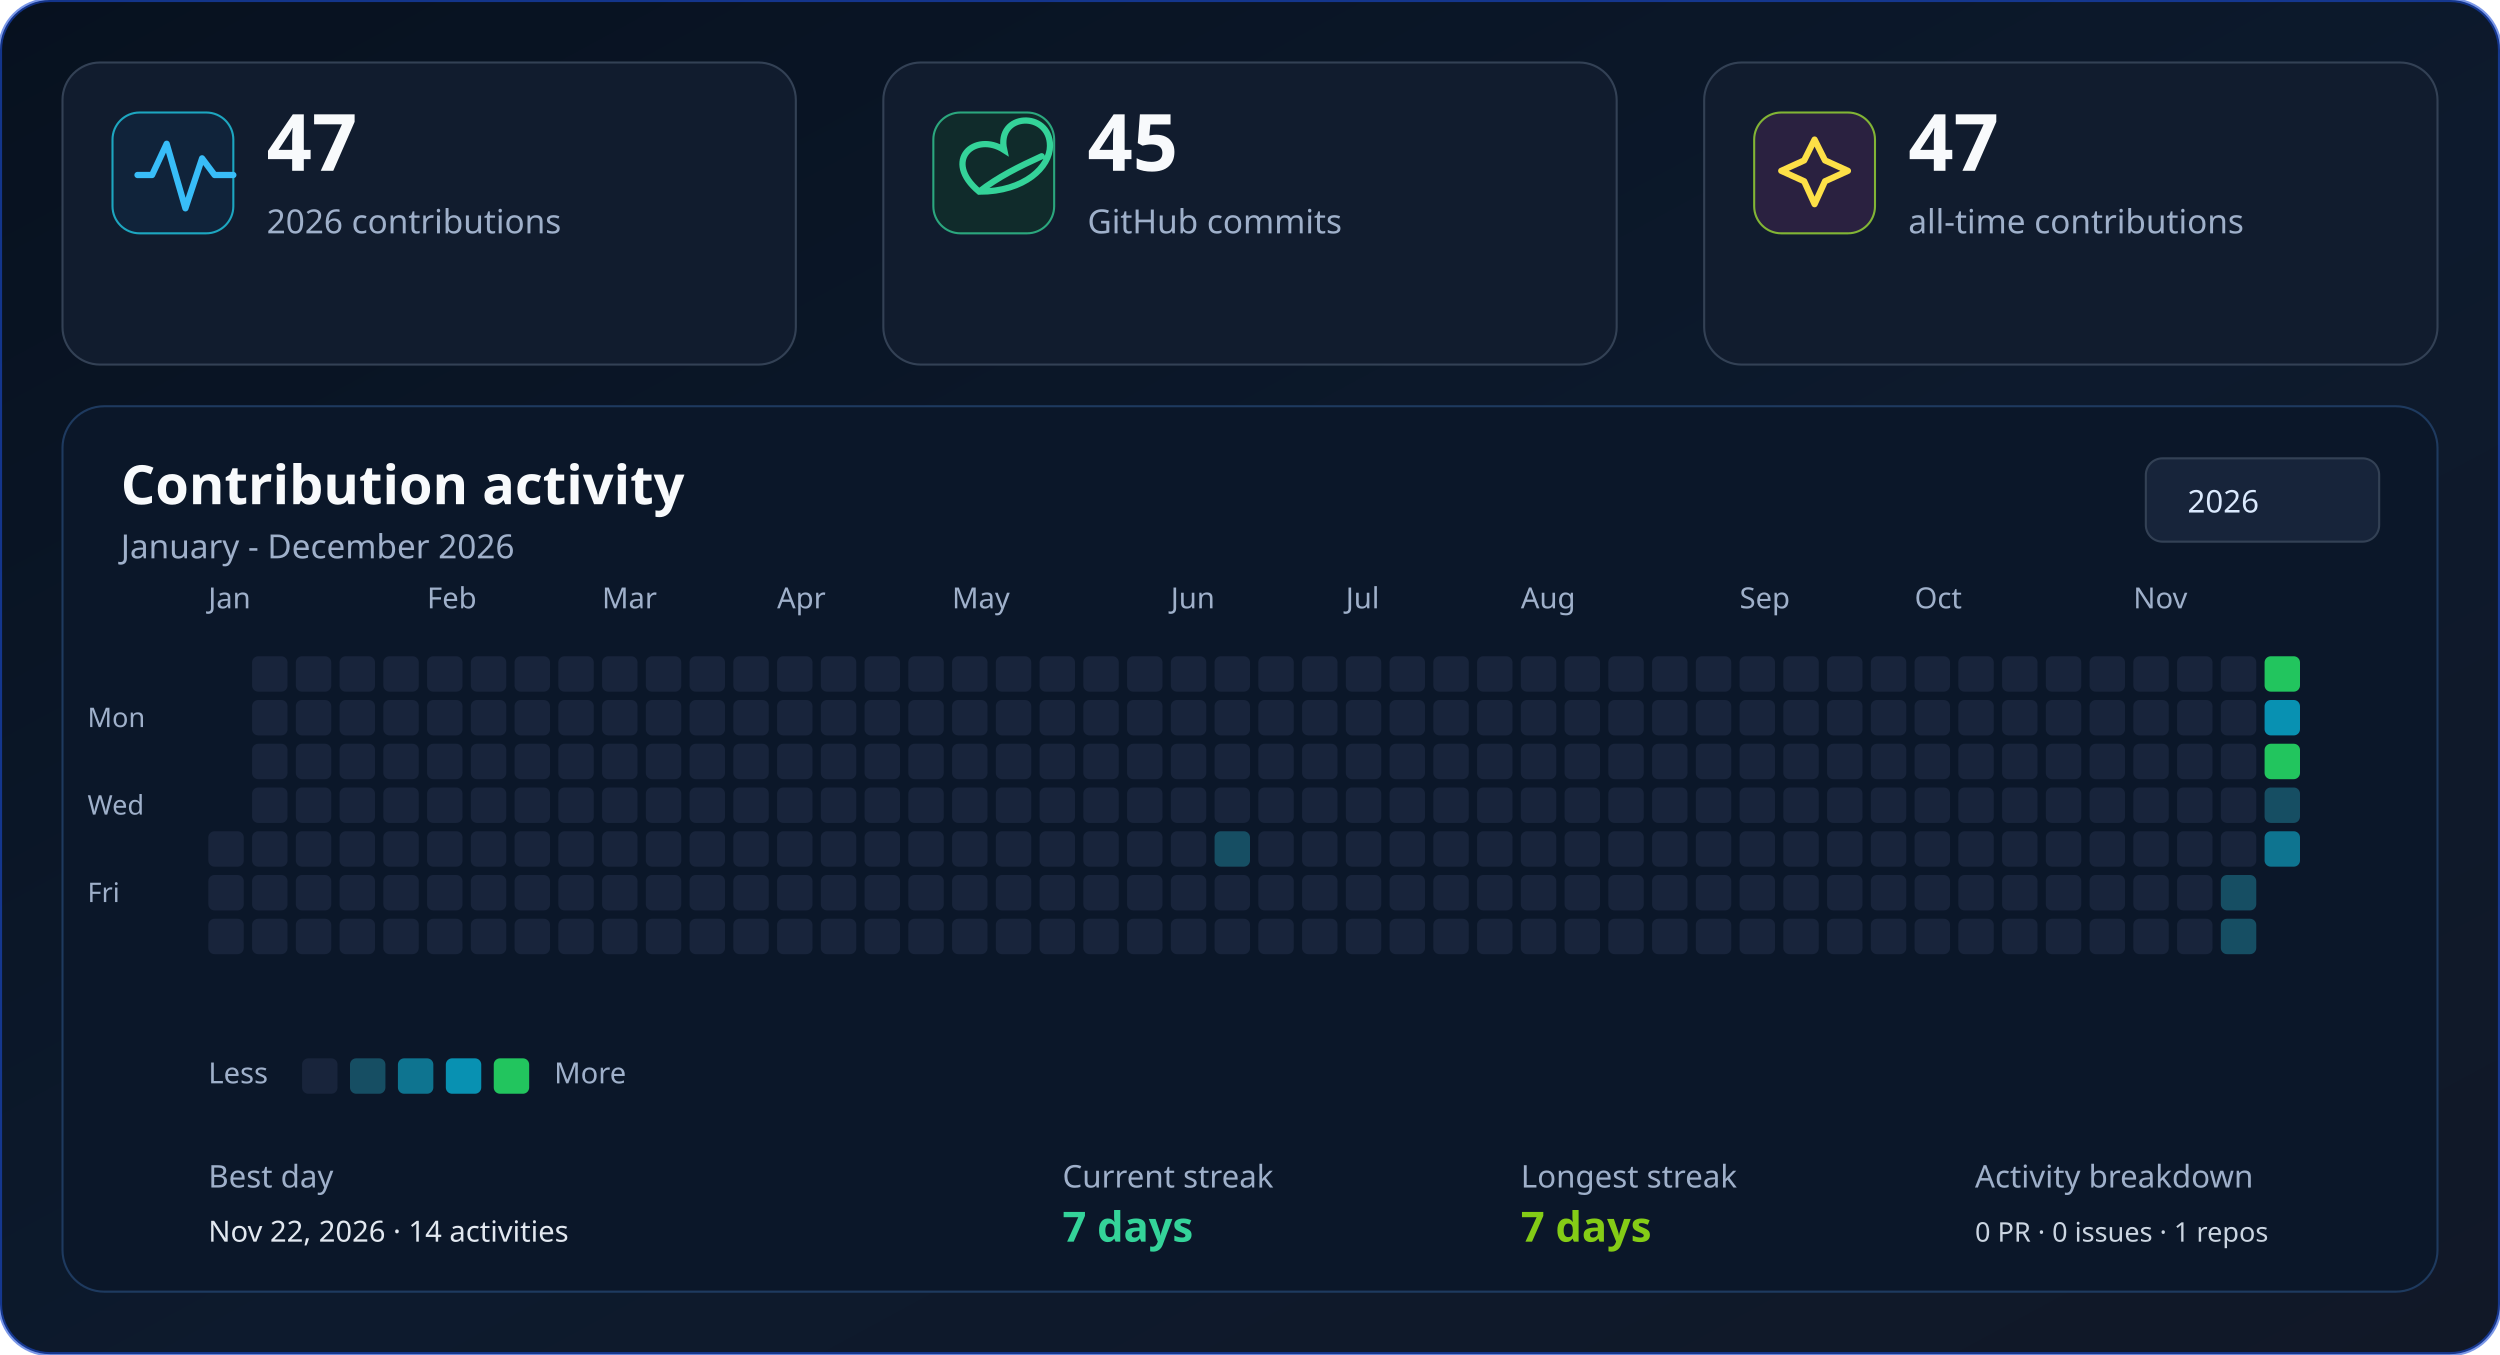
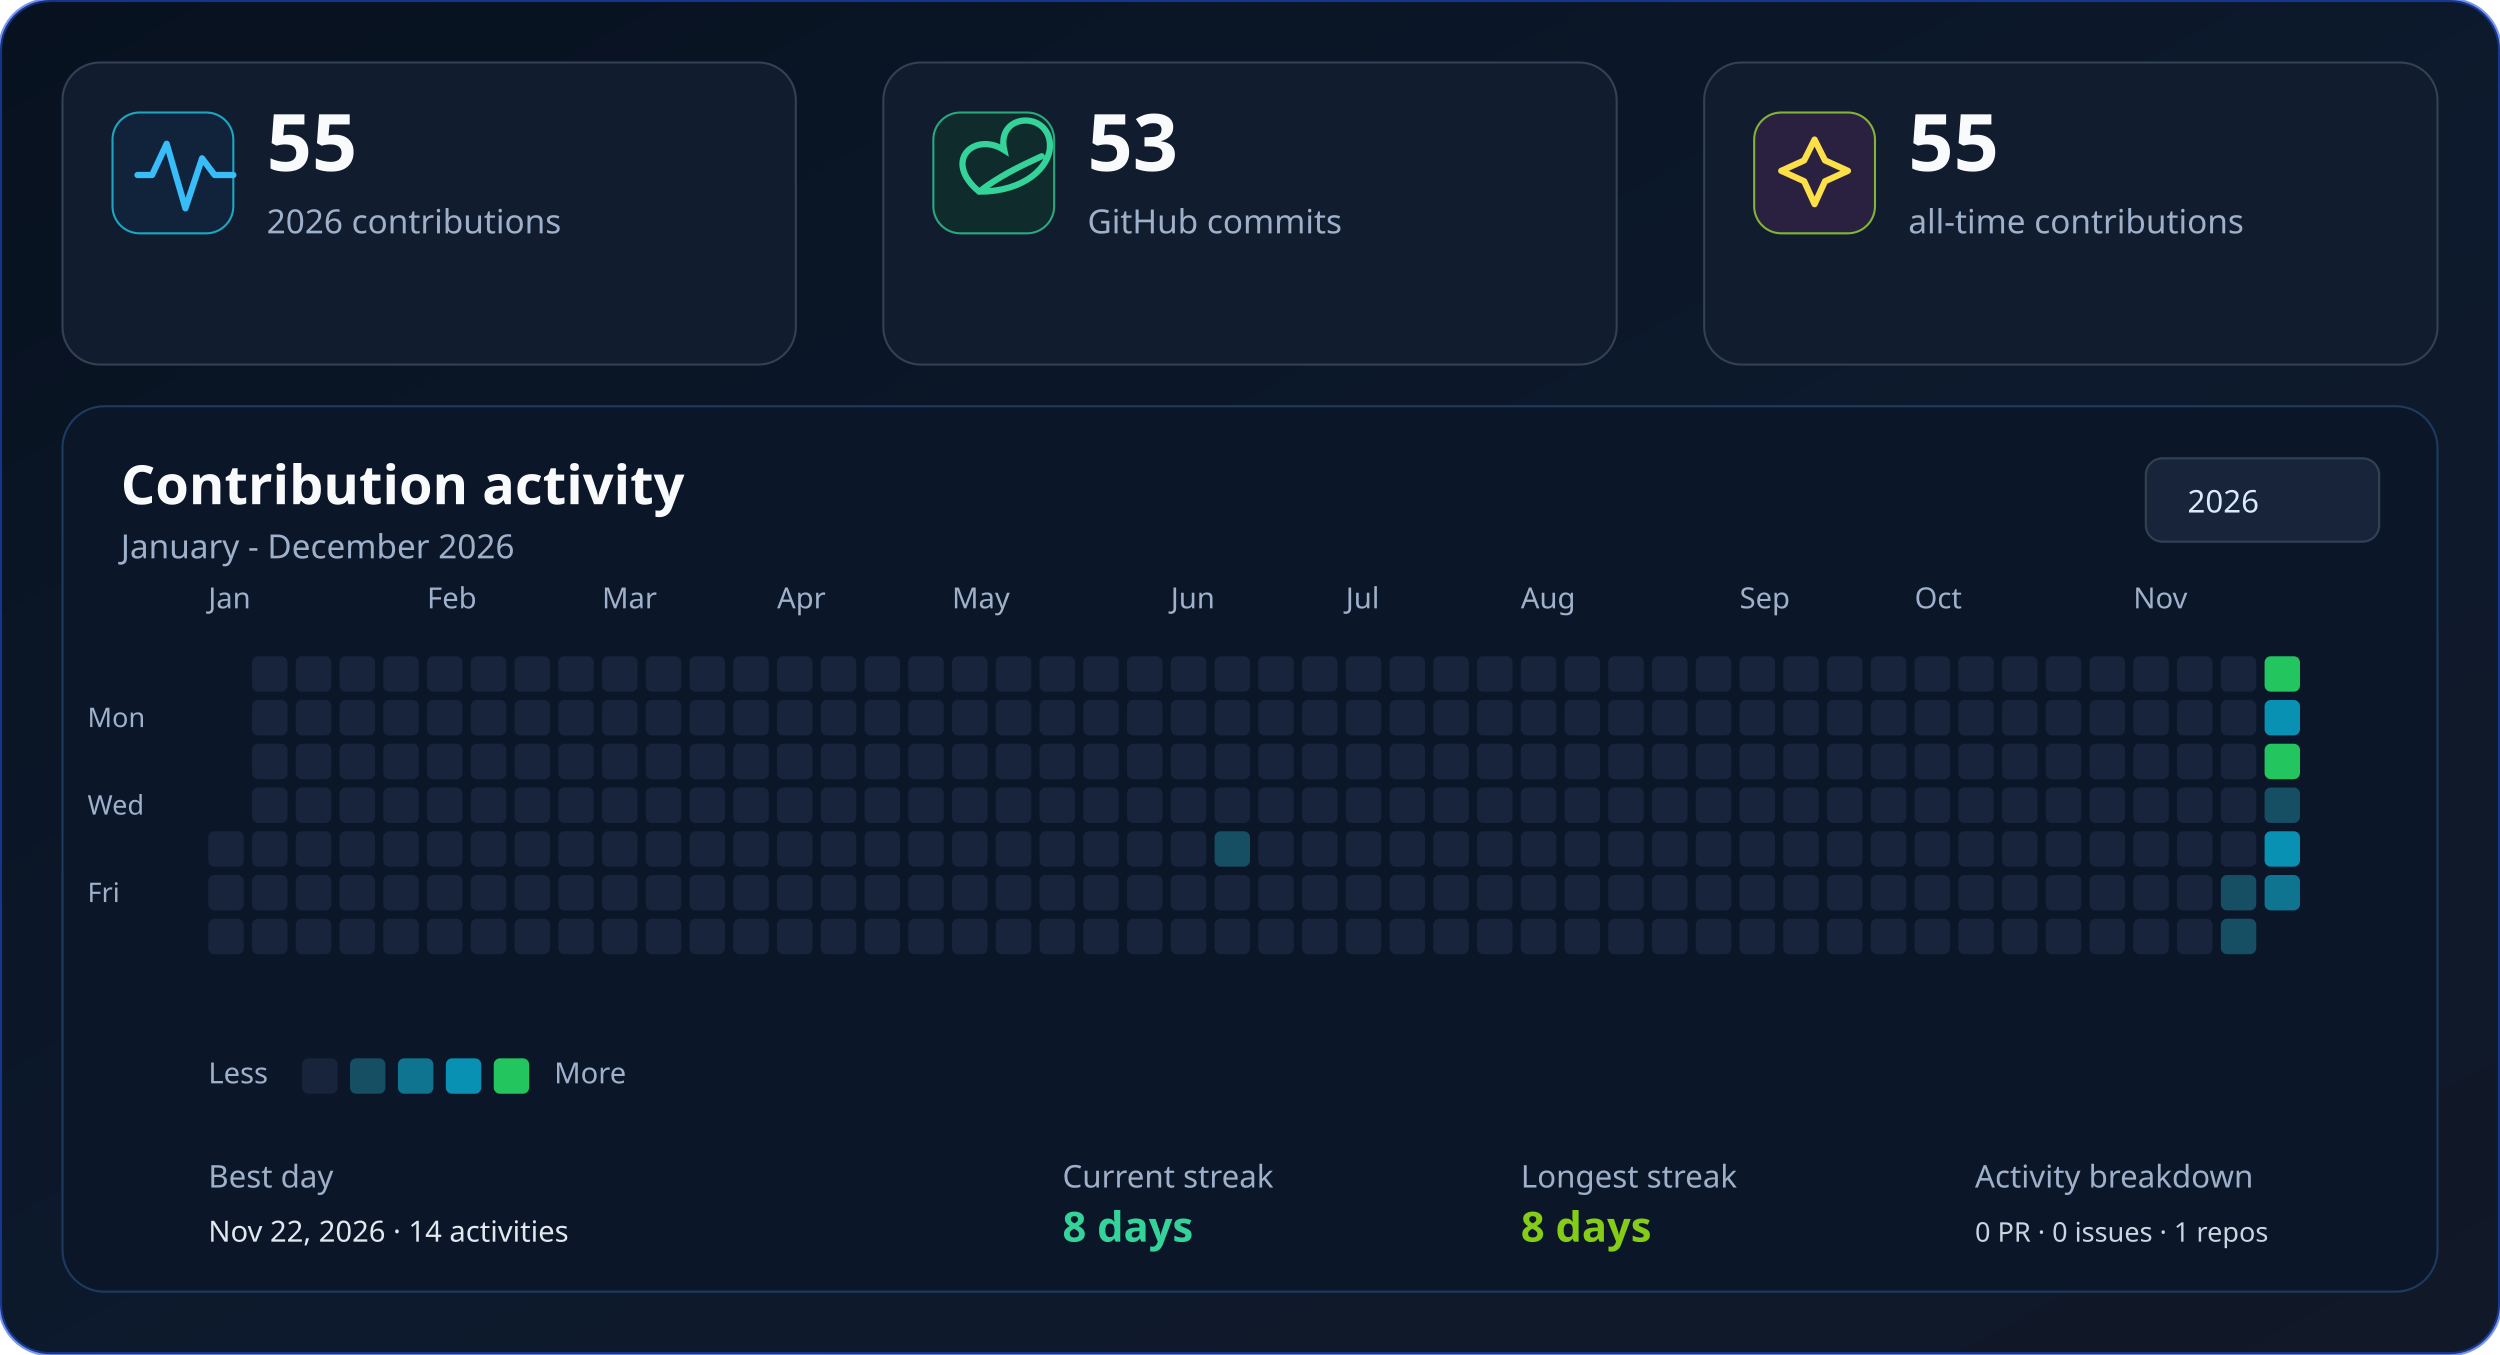
<svg xmlns="http://www.w3.org/2000/svg" width="1200" height="650" viewBox="0 0 1200 650" role="img" aria-labelledby="title desc">
  <defs>
    <linearGradient id="background" x1="0" y1="0" x2="1" y2="1">
      <stop stop-color="#07111f" />
      <stop offset=".55" stop-color="#0d1a2d" />
      <stop offset="1" stop-color="#111827" />
    </linearGradient>
    <linearGradient id="cyan" x1="0" y1="0" x2="1" y2="1">
      <stop stop-color="#22d3ee" />
      <stop offset="1" stop-color="#3b82f6" />
    </linearGradient>
  </defs>
  <rect width="1200" height="650" rx="24" fill="url(#background)" stroke="#1d4ed8" stroke-opacity=".58" stroke-width="2" />
  <g>
    <rect x="30" y="30" width="352" height="145" rx="18" fill="#111c2e" stroke="#334155" />
    <rect x="424" y="30" width="352" height="145" rx="18" fill="#111c2e" stroke="#334155" />
    <rect x="818" y="30" width="352" height="145" rx="18" fill="#111c2e" stroke="#334155" />
    <rect x="54" y="54" width="58" height="58" rx="13" fill="#10233a" stroke="#22d3ee" stroke-opacity=".75" />
    <path d="M66 84h7l7-15 9 31 8-24 6 8h9" fill="none" stroke="#38bdf8" stroke-width="3" stroke-linecap="round" stroke-linejoin="round" />
-     <text x="128" y="82" fill="#f8fafc" font-family="system-ui,sans-serif" font-size="38" font-weight="800">47</text>
+     <text x="128" y="82" fill="#f8fafc" font-family="system-ui,sans-serif" font-size="38" font-weight="800">55</text>
    <text x="128" y="112" fill="#9fb0ca" font-family="system-ui,sans-serif" font-size="16">2026 contributions</text>
    <rect x="448" y="54" width="58" height="58" rx="13" fill="#102b2b" stroke="#34d399" stroke-opacity=".75" />
    <path d="M470 92c-18-15-2-29 12-20-4-18 22-19 22-2 0 10-12 22-34 22zm0 0c9-7 19-12 30-17" fill="none" stroke="#34d399" stroke-width="3" stroke-linecap="round" />
-     <text x="522" y="82" fill="#f8fafc" font-family="system-ui,sans-serif" font-size="38" font-weight="800">45</text>
+     <text x="522" y="82" fill="#f8fafc" font-family="system-ui,sans-serif" font-size="38" font-weight="800">53</text>
    <text x="522" y="112" fill="#9fb0ca" font-family="system-ui,sans-serif" font-size="16">GitHub commits</text>
    <rect x="842" y="54" width="58" height="58" rx="13" fill="#2a2140" stroke="#a3e635" stroke-opacity=".75" />
    <path d="M871 67l5 10 11 5-11 5-5 11-5-11-11-5 11-5z" fill="none" stroke="#fde047" stroke-width="3" stroke-linejoin="round" />
-     <text x="916" y="82" fill="#f8fafc" font-family="system-ui,sans-serif" font-size="38" font-weight="800">47</text>
+     <text x="916" y="82" fill="#f8fafc" font-family="system-ui,sans-serif" font-size="38" font-weight="800">55</text>
    <text x="916" y="112" fill="#9fb0ca" font-family="system-ui,sans-serif" font-size="16">all-time contributions</text>
  </g>
  <rect x="30" y="195" width="1140" height="425" rx="20" fill="#0b1729" stroke="#1e3a5f" />
  <text x="58" y="242" fill="#f8fafc" font-family="system-ui,sans-serif" font-size="26" font-weight="800">Contribution activity</text>
  <text x="58" y="268" fill="#9fb0ca" font-family="system-ui,sans-serif" font-size="16">January - December 2026</text>
  <rect x="1030" y="220" width="112" height="40" rx="8" fill="#17243a" stroke="#334155" />
  <text x="1050" y="246" fill="#dbeafe" font-family="system-ui,sans-serif" font-size="15">2026</text>
  <text x="100" y="292" fill="#9fb0ca" font-family="system-ui,sans-serif" font-size="14">Jan</text>
  <text x="205" y="292" fill="#9fb0ca" font-family="system-ui,sans-serif" font-size="14">Feb</text>
  <text x="289" y="292" fill="#9fb0ca" font-family="system-ui,sans-serif" font-size="14">Mar</text>
  <text x="373" y="292" fill="#9fb0ca" font-family="system-ui,sans-serif" font-size="14">Apr</text>
  <text x="457" y="292" fill="#9fb0ca" font-family="system-ui,sans-serif" font-size="14">May</text>
  <text x="562" y="292" fill="#9fb0ca" font-family="system-ui,sans-serif" font-size="14">Jun</text>
  <text x="646" y="292" fill="#9fb0ca" font-family="system-ui,sans-serif" font-size="14">Jul</text>
  <text x="730" y="292" fill="#9fb0ca" font-family="system-ui,sans-serif" font-size="14">Aug</text>
  <text x="835" y="292" fill="#9fb0ca" font-family="system-ui,sans-serif" font-size="14">Sep</text>
  <text x="919" y="292" fill="#9fb0ca" font-family="system-ui,sans-serif" font-size="14">Oct</text>
  <text x="1024" y="292" fill="#9fb0ca" font-family="system-ui,sans-serif" font-size="14">Nov</text>
  <text x="42" y="349" fill="#9fb0ca" font-family="system-ui,sans-serif" font-size="13">Mon</text>
  <text x="42" y="391" fill="#9fb0ca" font-family="system-ui,sans-serif" font-size="13">Wed</text>
  <text x="42" y="433" fill="#9fb0ca" font-family="system-ui,sans-serif" font-size="13">Fri</text>
  <rect x="100" y="399" width="17" height="17" rx="3" fill="#18243b" />
  <rect x="100" y="420" width="17" height="17" rx="3" fill="#18243b" />
  <rect x="100" y="441" width="17" height="17" rx="3" fill="#18243b" />
  <rect x="121" y="315" width="17" height="17" rx="3" fill="#18243b" />
  <rect x="121" y="336" width="17" height="17" rx="3" fill="#18243b" />
  <rect x="121" y="357" width="17" height="17" rx="3" fill="#18243b" />
  <rect x="121" y="378" width="17" height="17" rx="3" fill="#18243b" />
  <rect x="121" y="399" width="17" height="17" rx="3" fill="#18243b" />
  <rect x="121" y="420" width="17" height="17" rx="3" fill="#18243b" />
  <rect x="121" y="441" width="17" height="17" rx="3" fill="#18243b" />
  <rect x="142" y="315" width="17" height="17" rx="3" fill="#18243b" />
  <rect x="142" y="336" width="17" height="17" rx="3" fill="#18243b" />
  <rect x="142" y="357" width="17" height="17" rx="3" fill="#18243b" />
  <rect x="142" y="378" width="17" height="17" rx="3" fill="#18243b" />
  <rect x="142" y="399" width="17" height="17" rx="3" fill="#18243b" />
  <rect x="142" y="420" width="17" height="17" rx="3" fill="#18243b" />
  <rect x="142" y="441" width="17" height="17" rx="3" fill="#18243b" />
  <rect x="163" y="315" width="17" height="17" rx="3" fill="#18243b" />
  <rect x="163" y="336" width="17" height="17" rx="3" fill="#18243b" />
  <rect x="163" y="357" width="17" height="17" rx="3" fill="#18243b" />
  <rect x="163" y="378" width="17" height="17" rx="3" fill="#18243b" />
  <rect x="163" y="399" width="17" height="17" rx="3" fill="#18243b" />
  <rect x="163" y="420" width="17" height="17" rx="3" fill="#18243b" />
  <rect x="163" y="441" width="17" height="17" rx="3" fill="#18243b" />
  <rect x="184" y="315" width="17" height="17" rx="3" fill="#18243b" />
  <rect x="184" y="336" width="17" height="17" rx="3" fill="#18243b" />
  <rect x="184" y="357" width="17" height="17" rx="3" fill="#18243b" />
  <rect x="184" y="378" width="17" height="17" rx="3" fill="#18243b" />
  <rect x="184" y="399" width="17" height="17" rx="3" fill="#18243b" />
  <rect x="184" y="420" width="17" height="17" rx="3" fill="#18243b" />
  <rect x="184" y="441" width="17" height="17" rx="3" fill="#18243b" />
  <rect x="205" y="315" width="17" height="17" rx="3" fill="#18243b" />
  <rect x="205" y="336" width="17" height="17" rx="3" fill="#18243b" />
  <rect x="205" y="357" width="17" height="17" rx="3" fill="#18243b" />
  <rect x="205" y="378" width="17" height="17" rx="3" fill="#18243b" />
  <rect x="205" y="399" width="17" height="17" rx="3" fill="#18243b" />
  <rect x="205" y="420" width="17" height="17" rx="3" fill="#18243b" />
  <rect x="205" y="441" width="17" height="17" rx="3" fill="#18243b" />
  <rect x="226" y="315" width="17" height="17" rx="3" fill="#18243b" />
  <rect x="226" y="336" width="17" height="17" rx="3" fill="#18243b" />
  <rect x="226" y="357" width="17" height="17" rx="3" fill="#18243b" />
  <rect x="226" y="378" width="17" height="17" rx="3" fill="#18243b" />
  <rect x="226" y="399" width="17" height="17" rx="3" fill="#18243b" />
  <rect x="226" y="420" width="17" height="17" rx="3" fill="#18243b" />
  <rect x="226" y="441" width="17" height="17" rx="3" fill="#18243b" />
  <rect x="247" y="315" width="17" height="17" rx="3" fill="#18243b" />
  <rect x="247" y="336" width="17" height="17" rx="3" fill="#18243b" />
  <rect x="247" y="357" width="17" height="17" rx="3" fill="#18243b" />
  <rect x="247" y="378" width="17" height="17" rx="3" fill="#18243b" />
  <rect x="247" y="399" width="17" height="17" rx="3" fill="#18243b" />
  <rect x="247" y="420" width="17" height="17" rx="3" fill="#18243b" />
  <rect x="247" y="441" width="17" height="17" rx="3" fill="#18243b" />
  <rect x="268" y="315" width="17" height="17" rx="3" fill="#18243b" />
  <rect x="268" y="336" width="17" height="17" rx="3" fill="#18243b" />
  <rect x="268" y="357" width="17" height="17" rx="3" fill="#18243b" />
  <rect x="268" y="378" width="17" height="17" rx="3" fill="#18243b" />
  <rect x="268" y="399" width="17" height="17" rx="3" fill="#18243b" />
  <rect x="268" y="420" width="17" height="17" rx="3" fill="#18243b" />
  <rect x="268" y="441" width="17" height="17" rx="3" fill="#18243b" />
  <rect x="289" y="315" width="17" height="17" rx="3" fill="#18243b" />
  <rect x="289" y="336" width="17" height="17" rx="3" fill="#18243b" />
  <rect x="289" y="357" width="17" height="17" rx="3" fill="#18243b" />
  <rect x="289" y="378" width="17" height="17" rx="3" fill="#18243b" />
  <rect x="289" y="399" width="17" height="17" rx="3" fill="#18243b" />
  <rect x="289" y="420" width="17" height="17" rx="3" fill="#18243b" />
  <rect x="289" y="441" width="17" height="17" rx="3" fill="#18243b" />
  <rect x="310" y="315" width="17" height="17" rx="3" fill="#18243b" />
  <rect x="310" y="336" width="17" height="17" rx="3" fill="#18243b" />
  <rect x="310" y="357" width="17" height="17" rx="3" fill="#18243b" />
  <rect x="310" y="378" width="17" height="17" rx="3" fill="#18243b" />
  <rect x="310" y="399" width="17" height="17" rx="3" fill="#18243b" />
  <rect x="310" y="420" width="17" height="17" rx="3" fill="#18243b" />
  <rect x="310" y="441" width="17" height="17" rx="3" fill="#18243b" />
  <rect x="331" y="315" width="17" height="17" rx="3" fill="#18243b" />
  <rect x="331" y="336" width="17" height="17" rx="3" fill="#18243b" />
  <rect x="331" y="357" width="17" height="17" rx="3" fill="#18243b" />
  <rect x="331" y="378" width="17" height="17" rx="3" fill="#18243b" />
  <rect x="331" y="399" width="17" height="17" rx="3" fill="#18243b" />
  <rect x="331" y="420" width="17" height="17" rx="3" fill="#18243b" />
  <rect x="331" y="441" width="17" height="17" rx="3" fill="#18243b" />
  <rect x="352" y="315" width="17" height="17" rx="3" fill="#18243b" />
  <rect x="352" y="336" width="17" height="17" rx="3" fill="#18243b" />
  <rect x="352" y="357" width="17" height="17" rx="3" fill="#18243b" />
  <rect x="352" y="378" width="17" height="17" rx="3" fill="#18243b" />
  <rect x="352" y="399" width="17" height="17" rx="3" fill="#18243b" />
  <rect x="352" y="420" width="17" height="17" rx="3" fill="#18243b" />
  <rect x="352" y="441" width="17" height="17" rx="3" fill="#18243b" />
  <rect x="373" y="315" width="17" height="17" rx="3" fill="#18243b" />
  <rect x="373" y="336" width="17" height="17" rx="3" fill="#18243b" />
  <rect x="373" y="357" width="17" height="17" rx="3" fill="#18243b" />
  <rect x="373" y="378" width="17" height="17" rx="3" fill="#18243b" />
  <rect x="373" y="399" width="17" height="17" rx="3" fill="#18243b" />
  <rect x="373" y="420" width="17" height="17" rx="3" fill="#18243b" />
  <rect x="373" y="441" width="17" height="17" rx="3" fill="#18243b" />
  <rect x="394" y="315" width="17" height="17" rx="3" fill="#18243b" />
  <rect x="394" y="336" width="17" height="17" rx="3" fill="#18243b" />
  <rect x="394" y="357" width="17" height="17" rx="3" fill="#18243b" />
  <rect x="394" y="378" width="17" height="17" rx="3" fill="#18243b" />
  <rect x="394" y="399" width="17" height="17" rx="3" fill="#18243b" />
  <rect x="394" y="420" width="17" height="17" rx="3" fill="#18243b" />
  <rect x="394" y="441" width="17" height="17" rx="3" fill="#18243b" />
  <rect x="415" y="315" width="17" height="17" rx="3" fill="#18243b" />
  <rect x="415" y="336" width="17" height="17" rx="3" fill="#18243b" />
  <rect x="415" y="357" width="17" height="17" rx="3" fill="#18243b" />
  <rect x="415" y="378" width="17" height="17" rx="3" fill="#18243b" />
  <rect x="415" y="399" width="17" height="17" rx="3" fill="#18243b" />
  <rect x="415" y="420" width="17" height="17" rx="3" fill="#18243b" />
  <rect x="415" y="441" width="17" height="17" rx="3" fill="#18243b" />
  <rect x="436" y="315" width="17" height="17" rx="3" fill="#18243b" />
  <rect x="436" y="336" width="17" height="17" rx="3" fill="#18243b" />
  <rect x="436" y="357" width="17" height="17" rx="3" fill="#18243b" />
  <rect x="436" y="378" width="17" height="17" rx="3" fill="#18243b" />
  <rect x="436" y="399" width="17" height="17" rx="3" fill="#18243b" />
  <rect x="436" y="420" width="17" height="17" rx="3" fill="#18243b" />
  <rect x="436" y="441" width="17" height="17" rx="3" fill="#18243b" />
  <rect x="457" y="315" width="17" height="17" rx="3" fill="#18243b" />
  <rect x="457" y="336" width="17" height="17" rx="3" fill="#18243b" />
  <rect x="457" y="357" width="17" height="17" rx="3" fill="#18243b" />
  <rect x="457" y="378" width="17" height="17" rx="3" fill="#18243b" />
  <rect x="457" y="399" width="17" height="17" rx="3" fill="#18243b" />
  <rect x="457" y="420" width="17" height="17" rx="3" fill="#18243b" />
  <rect x="457" y="441" width="17" height="17" rx="3" fill="#18243b" />
  <rect x="478" y="315" width="17" height="17" rx="3" fill="#18243b" />
  <rect x="478" y="336" width="17" height="17" rx="3" fill="#18243b" />
  <rect x="478" y="357" width="17" height="17" rx="3" fill="#18243b" />
  <rect x="478" y="378" width="17" height="17" rx="3" fill="#18243b" />
  <rect x="478" y="399" width="17" height="17" rx="3" fill="#18243b" />
  <rect x="478" y="420" width="17" height="17" rx="3" fill="#18243b" />
  <rect x="478" y="441" width="17" height="17" rx="3" fill="#18243b" />
  <rect x="499" y="315" width="17" height="17" rx="3" fill="#18243b" />
  <rect x="499" y="336" width="17" height="17" rx="3" fill="#18243b" />
  <rect x="499" y="357" width="17" height="17" rx="3" fill="#18243b" />
  <rect x="499" y="378" width="17" height="17" rx="3" fill="#18243b" />
  <rect x="499" y="399" width="17" height="17" rx="3" fill="#18243b" />
  <rect x="499" y="420" width="17" height="17" rx="3" fill="#18243b" />
  <rect x="499" y="441" width="17" height="17" rx="3" fill="#18243b" />
  <rect x="520" y="315" width="17" height="17" rx="3" fill="#18243b" />
  <rect x="520" y="336" width="17" height="17" rx="3" fill="#18243b" />
  <rect x="520" y="357" width="17" height="17" rx="3" fill="#18243b" />
  <rect x="520" y="378" width="17" height="17" rx="3" fill="#18243b" />
  <rect x="520" y="399" width="17" height="17" rx="3" fill="#18243b" />
  <rect x="520" y="420" width="17" height="17" rx="3" fill="#18243b" />
  <rect x="520" y="441" width="17" height="17" rx="3" fill="#18243b" />
  <rect x="541" y="315" width="17" height="17" rx="3" fill="#18243b" />
  <rect x="541" y="336" width="17" height="17" rx="3" fill="#18243b" />
  <rect x="541" y="357" width="17" height="17" rx="3" fill="#18243b" />
  <rect x="541" y="378" width="17" height="17" rx="3" fill="#18243b" />
  <rect x="541" y="399" width="17" height="17" rx="3" fill="#18243b" />
  <rect x="541" y="420" width="17" height="17" rx="3" fill="#18243b" />
  <rect x="541" y="441" width="17" height="17" rx="3" fill="#18243b" />
  <rect x="562" y="315" width="17" height="17" rx="3" fill="#18243b" />
  <rect x="562" y="336" width="17" height="17" rx="3" fill="#18243b" />
  <rect x="562" y="357" width="17" height="17" rx="3" fill="#18243b" />
  <rect x="562" y="378" width="17" height="17" rx="3" fill="#18243b" />
  <rect x="562" y="399" width="17" height="17" rx="3" fill="#18243b" />
  <rect x="562" y="420" width="17" height="17" rx="3" fill="#18243b" />
  <rect x="562" y="441" width="17" height="17" rx="3" fill="#18243b" />
  <rect x="583" y="315" width="17" height="17" rx="3" fill="#18243b" />
  <rect x="583" y="336" width="17" height="17" rx="3" fill="#18243b" />
  <rect x="583" y="357" width="17" height="17" rx="3" fill="#18243b" />
  <rect x="583" y="378" width="17" height="17" rx="3" fill="#18243b" />
  <rect x="583" y="399" width="17" height="17" rx="3" fill="#164e63" />
  <rect x="583" y="420" width="17" height="17" rx="3" fill="#18243b" />
  <rect x="583" y="441" width="17" height="17" rx="3" fill="#18243b" />
  <rect x="604" y="315" width="17" height="17" rx="3" fill="#18243b" />
  <rect x="604" y="336" width="17" height="17" rx="3" fill="#18243b" />
  <rect x="604" y="357" width="17" height="17" rx="3" fill="#18243b" />
  <rect x="604" y="378" width="17" height="17" rx="3" fill="#18243b" />
  <rect x="604" y="399" width="17" height="17" rx="3" fill="#18243b" />
  <rect x="604" y="420" width="17" height="17" rx="3" fill="#18243b" />
  <rect x="604" y="441" width="17" height="17" rx="3" fill="#18243b" />
  <rect x="625" y="315" width="17" height="17" rx="3" fill="#18243b" />
  <rect x="625" y="336" width="17" height="17" rx="3" fill="#18243b" />
  <rect x="625" y="357" width="17" height="17" rx="3" fill="#18243b" />
  <rect x="625" y="378" width="17" height="17" rx="3" fill="#18243b" />
  <rect x="625" y="399" width="17" height="17" rx="3" fill="#18243b" />
  <rect x="625" y="420" width="17" height="17" rx="3" fill="#18243b" />
  <rect x="625" y="441" width="17" height="17" rx="3" fill="#18243b" />
  <rect x="646" y="315" width="17" height="17" rx="3" fill="#18243b" />
  <rect x="646" y="336" width="17" height="17" rx="3" fill="#18243b" />
  <rect x="646" y="357" width="17" height="17" rx="3" fill="#18243b" />
  <rect x="646" y="378" width="17" height="17" rx="3" fill="#18243b" />
  <rect x="646" y="399" width="17" height="17" rx="3" fill="#18243b" />
  <rect x="646" y="420" width="17" height="17" rx="3" fill="#18243b" />
  <rect x="646" y="441" width="17" height="17" rx="3" fill="#18243b" />
  <rect x="667" y="315" width="17" height="17" rx="3" fill="#18243b" />
  <rect x="667" y="336" width="17" height="17" rx="3" fill="#18243b" />
  <rect x="667" y="357" width="17" height="17" rx="3" fill="#18243b" />
  <rect x="667" y="378" width="17" height="17" rx="3" fill="#18243b" />
  <rect x="667" y="399" width="17" height="17" rx="3" fill="#18243b" />
  <rect x="667" y="420" width="17" height="17" rx="3" fill="#18243b" />
  <rect x="667" y="441" width="17" height="17" rx="3" fill="#18243b" />
  <rect x="688" y="315" width="17" height="17" rx="3" fill="#18243b" />
  <rect x="688" y="336" width="17" height="17" rx="3" fill="#18243b" />
  <rect x="688" y="357" width="17" height="17" rx="3" fill="#18243b" />
  <rect x="688" y="378" width="17" height="17" rx="3" fill="#18243b" />
  <rect x="688" y="399" width="17" height="17" rx="3" fill="#18243b" />
  <rect x="688" y="420" width="17" height="17" rx="3" fill="#18243b" />
  <rect x="688" y="441" width="17" height="17" rx="3" fill="#18243b" />
  <rect x="709" y="315" width="17" height="17" rx="3" fill="#18243b" />
  <rect x="709" y="336" width="17" height="17" rx="3" fill="#18243b" />
  <rect x="709" y="357" width="17" height="17" rx="3" fill="#18243b" />
  <rect x="709" y="378" width="17" height="17" rx="3" fill="#18243b" />
  <rect x="709" y="399" width="17" height="17" rx="3" fill="#18243b" />
  <rect x="709" y="420" width="17" height="17" rx="3" fill="#18243b" />
  <rect x="709" y="441" width="17" height="17" rx="3" fill="#18243b" />
  <rect x="730" y="315" width="17" height="17" rx="3" fill="#18243b" />
  <rect x="730" y="336" width="17" height="17" rx="3" fill="#18243b" />
  <rect x="730" y="357" width="17" height="17" rx="3" fill="#18243b" />
  <rect x="730" y="378" width="17" height="17" rx="3" fill="#18243b" />
  <rect x="730" y="399" width="17" height="17" rx="3" fill="#18243b" />
  <rect x="730" y="420" width="17" height="17" rx="3" fill="#18243b" />
  <rect x="730" y="441" width="17" height="17" rx="3" fill="#18243b" />
  <rect x="751" y="315" width="17" height="17" rx="3" fill="#18243b" />
  <rect x="751" y="336" width="17" height="17" rx="3" fill="#18243b" />
  <rect x="751" y="357" width="17" height="17" rx="3" fill="#18243b" />
  <rect x="751" y="378" width="17" height="17" rx="3" fill="#18243b" />
  <rect x="751" y="399" width="17" height="17" rx="3" fill="#18243b" />
  <rect x="751" y="420" width="17" height="17" rx="3" fill="#18243b" />
  <rect x="751" y="441" width="17" height="17" rx="3" fill="#18243b" />
  <rect x="772" y="315" width="17" height="17" rx="3" fill="#18243b" />
  <rect x="772" y="336" width="17" height="17" rx="3" fill="#18243b" />
  <rect x="772" y="357" width="17" height="17" rx="3" fill="#18243b" />
  <rect x="772" y="378" width="17" height="17" rx="3" fill="#18243b" />
  <rect x="772" y="399" width="17" height="17" rx="3" fill="#18243b" />
  <rect x="772" y="420" width="17" height="17" rx="3" fill="#18243b" />
  <rect x="772" y="441" width="17" height="17" rx="3" fill="#18243b" />
  <rect x="793" y="315" width="17" height="17" rx="3" fill="#18243b" />
  <rect x="793" y="336" width="17" height="17" rx="3" fill="#18243b" />
  <rect x="793" y="357" width="17" height="17" rx="3" fill="#18243b" />
  <rect x="793" y="378" width="17" height="17" rx="3" fill="#18243b" />
  <rect x="793" y="399" width="17" height="17" rx="3" fill="#18243b" />
  <rect x="793" y="420" width="17" height="17" rx="3" fill="#18243b" />
  <rect x="793" y="441" width="17" height="17" rx="3" fill="#18243b" />
  <rect x="814" y="315" width="17" height="17" rx="3" fill="#18243b" />
  <rect x="814" y="336" width="17" height="17" rx="3" fill="#18243b" />
  <rect x="814" y="357" width="17" height="17" rx="3" fill="#18243b" />
  <rect x="814" y="378" width="17" height="17" rx="3" fill="#18243b" />
  <rect x="814" y="399" width="17" height="17" rx="3" fill="#18243b" />
  <rect x="814" y="420" width="17" height="17" rx="3" fill="#18243b" />
  <rect x="814" y="441" width="17" height="17" rx="3" fill="#18243b" />
  <rect x="835" y="315" width="17" height="17" rx="3" fill="#18243b" />
  <rect x="835" y="336" width="17" height="17" rx="3" fill="#18243b" />
  <rect x="835" y="357" width="17" height="17" rx="3" fill="#18243b" />
  <rect x="835" y="378" width="17" height="17" rx="3" fill="#18243b" />
  <rect x="835" y="399" width="17" height="17" rx="3" fill="#18243b" />
  <rect x="835" y="420" width="17" height="17" rx="3" fill="#18243b" />
  <rect x="835" y="441" width="17" height="17" rx="3" fill="#18243b" />
  <rect x="856" y="315" width="17" height="17" rx="3" fill="#18243b" />
  <rect x="856" y="336" width="17" height="17" rx="3" fill="#18243b" />
  <rect x="856" y="357" width="17" height="17" rx="3" fill="#18243b" />
  <rect x="856" y="378" width="17" height="17" rx="3" fill="#18243b" />
  <rect x="856" y="399" width="17" height="17" rx="3" fill="#18243b" />
  <rect x="856" y="420" width="17" height="17" rx="3" fill="#18243b" />
  <rect x="856" y="441" width="17" height="17" rx="3" fill="#18243b" />
  <rect x="877" y="315" width="17" height="17" rx="3" fill="#18243b" />
  <rect x="877" y="336" width="17" height="17" rx="3" fill="#18243b" />
  <rect x="877" y="357" width="17" height="17" rx="3" fill="#18243b" />
  <rect x="877" y="378" width="17" height="17" rx="3" fill="#18243b" />
  <rect x="877" y="399" width="17" height="17" rx="3" fill="#18243b" />
  <rect x="877" y="420" width="17" height="17" rx="3" fill="#18243b" />
  <rect x="877" y="441" width="17" height="17" rx="3" fill="#18243b" />
  <rect x="898" y="315" width="17" height="17" rx="3" fill="#18243b" />
  <rect x="898" y="336" width="17" height="17" rx="3" fill="#18243b" />
  <rect x="898" y="357" width="17" height="17" rx="3" fill="#18243b" />
  <rect x="898" y="378" width="17" height="17" rx="3" fill="#18243b" />
  <rect x="898" y="399" width="17" height="17" rx="3" fill="#18243b" />
  <rect x="898" y="420" width="17" height="17" rx="3" fill="#18243b" />
  <rect x="898" y="441" width="17" height="17" rx="3" fill="#18243b" />
  <rect x="919" y="315" width="17" height="17" rx="3" fill="#18243b" />
  <rect x="919" y="336" width="17" height="17" rx="3" fill="#18243b" />
  <rect x="919" y="357" width="17" height="17" rx="3" fill="#18243b" />
  <rect x="919" y="378" width="17" height="17" rx="3" fill="#18243b" />
  <rect x="919" y="399" width="17" height="17" rx="3" fill="#18243b" />
  <rect x="919" y="420" width="17" height="17" rx="3" fill="#18243b" />
  <rect x="919" y="441" width="17" height="17" rx="3" fill="#18243b" />
  <rect x="940" y="315" width="17" height="17" rx="3" fill="#18243b" />
  <rect x="940" y="336" width="17" height="17" rx="3" fill="#18243b" />
  <rect x="940" y="357" width="17" height="17" rx="3" fill="#18243b" />
  <rect x="940" y="378" width="17" height="17" rx="3" fill="#18243b" />
  <rect x="940" y="399" width="17" height="17" rx="3" fill="#18243b" />
  <rect x="940" y="420" width="17" height="17" rx="3" fill="#18243b" />
  <rect x="940" y="441" width="17" height="17" rx="3" fill="#18243b" />
  <rect x="961" y="315" width="17" height="17" rx="3" fill="#18243b" />
  <rect x="961" y="336" width="17" height="17" rx="3" fill="#18243b" />
  <rect x="961" y="357" width="17" height="17" rx="3" fill="#18243b" />
  <rect x="961" y="378" width="17" height="17" rx="3" fill="#18243b" />
  <rect x="961" y="399" width="17" height="17" rx="3" fill="#18243b" />
  <rect x="961" y="420" width="17" height="17" rx="3" fill="#18243b" />
  <rect x="961" y="441" width="17" height="17" rx="3" fill="#18243b" />
  <rect x="982" y="315" width="17" height="17" rx="3" fill="#18243b" />
  <rect x="982" y="336" width="17" height="17" rx="3" fill="#18243b" />
  <rect x="982" y="357" width="17" height="17" rx="3" fill="#18243b" />
  <rect x="982" y="378" width="17" height="17" rx="3" fill="#18243b" />
  <rect x="982" y="399" width="17" height="17" rx="3" fill="#18243b" />
  <rect x="982" y="420" width="17" height="17" rx="3" fill="#18243b" />
  <rect x="982" y="441" width="17" height="17" rx="3" fill="#18243b" />
  <rect x="1003" y="315" width="17" height="17" rx="3" fill="#18243b" />
  <rect x="1003" y="336" width="17" height="17" rx="3" fill="#18243b" />
  <rect x="1003" y="357" width="17" height="17" rx="3" fill="#18243b" />
  <rect x="1003" y="378" width="17" height="17" rx="3" fill="#18243b" />
  <rect x="1003" y="399" width="17" height="17" rx="3" fill="#18243b" />
  <rect x="1003" y="420" width="17" height="17" rx="3" fill="#18243b" />
  <rect x="1003" y="441" width="17" height="17" rx="3" fill="#18243b" />
  <rect x="1024" y="315" width="17" height="17" rx="3" fill="#18243b" />
  <rect x="1024" y="336" width="17" height="17" rx="3" fill="#18243b" />
  <rect x="1024" y="357" width="17" height="17" rx="3" fill="#18243b" />
  <rect x="1024" y="378" width="17" height="17" rx="3" fill="#18243b" />
  <rect x="1024" y="399" width="17" height="17" rx="3" fill="#18243b" />
  <rect x="1024" y="420" width="17" height="17" rx="3" fill="#18243b" />
  <rect x="1024" y="441" width="17" height="17" rx="3" fill="#18243b" />
  <rect x="1045" y="315" width="17" height="17" rx="3" fill="#18243b" />
  <rect x="1045" y="336" width="17" height="17" rx="3" fill="#18243b" />
  <rect x="1045" y="357" width="17" height="17" rx="3" fill="#18243b" />
  <rect x="1045" y="378" width="17" height="17" rx="3" fill="#18243b" />
  <rect x="1045" y="399" width="17" height="17" rx="3" fill="#18243b" />
  <rect x="1045" y="420" width="17" height="17" rx="3" fill="#18243b" />
  <rect x="1045" y="441" width="17" height="17" rx="3" fill="#18243b" />
  <rect x="1066" y="315" width="17" height="17" rx="3" fill="#18243b" />
  <rect x="1066" y="336" width="17" height="17" rx="3" fill="#18243b" />
  <rect x="1066" y="357" width="17" height="17" rx="3" fill="#18243b" />
  <rect x="1066" y="378" width="17" height="17" rx="3" fill="#18243b" />
  <rect x="1066" y="399" width="17" height="17" rx="3" fill="#18243b" />
  <rect x="1066" y="420" width="17" height="17" rx="3" fill="#164e63" />
  <rect x="1066" y="441" width="17" height="17" rx="3" fill="#164e63" />
  <rect x="1087" y="315" width="17" height="17" rx="3" fill="#22c55e" />
  <rect x="1087" y="336" width="17" height="17" rx="3" fill="#0891b2" />
  <rect x="1087" y="357" width="17" height="17" rx="3" fill="#22c55e" />
  <rect x="1087" y="378" width="17" height="17" rx="3" fill="#164e63" />
-   <rect x="1087" y="399" width="17" height="17" rx="3" fill="#0e7490" />
+   <rect x="1087" y="399" width="17" height="17" rx="3" fill="#0891b2" />
+   <rect x="1087" y="420" width="17" height="17" rx="3" fill="#0e7490" />
  <text x="100" y="520" fill="#9fb0ca" font-family="system-ui,sans-serif" font-size="14">Less</text>
  <rect x="145" y="508" width="17" height="17" rx="3" fill="#18243b" />
  <rect x="168" y="508" width="17" height="17" rx="3" fill="#164e63" />
  <rect x="191" y="508" width="17" height="17" rx="3" fill="#0e7490" />
  <rect x="214" y="508" width="17" height="17" rx="3" fill="#0891b2" />
  <rect x="237" y="508" width="17" height="17" rx="3" fill="#22c55e" />
  <text x="266" y="520" fill="#9fb0ca" font-family="system-ui,sans-serif" font-size="14">More</text>
  <text x="100" y="570" fill="#9fb0ca" font-family="system-ui,sans-serif" font-size="15">Best day</text>
  <text x="100" y="596" fill="#e2e8f0" font-family="system-ui,sans-serif" font-size="14">Nov 22, 2026 · 14 activities</text>
  <text x="510" y="570" fill="#9fb0ca" font-family="system-ui,sans-serif" font-size="15">Current streak</text>
-   <text x="510" y="596" fill="#34d399" font-family="system-ui,sans-serif" font-size="20" font-weight="800">7 days</text>
+   <text x="510" y="596" fill="#34d399" font-family="system-ui,sans-serif" font-size="20" font-weight="800">8 days</text>
  <text x="730" y="570" fill="#9fb0ca" font-family="system-ui,sans-serif" font-size="15">Longest streak</text>
-   <text x="730" y="596" fill="#84cc16" font-family="system-ui,sans-serif" font-size="20" font-weight="800">7 days</text>
+   <text x="730" y="596" fill="#84cc16" font-family="system-ui,sans-serif" font-size="20" font-weight="800">8 days</text>
  <text x="948" y="570" fill="#9fb0ca" font-family="system-ui,sans-serif" font-size="15">Activity breakdown</text>
  <text x="948" y="596" fill="#cbd5e1" font-family="system-ui,sans-serif" font-size="13">0 PR · 0 issues · 1 repos</text>
</svg>
